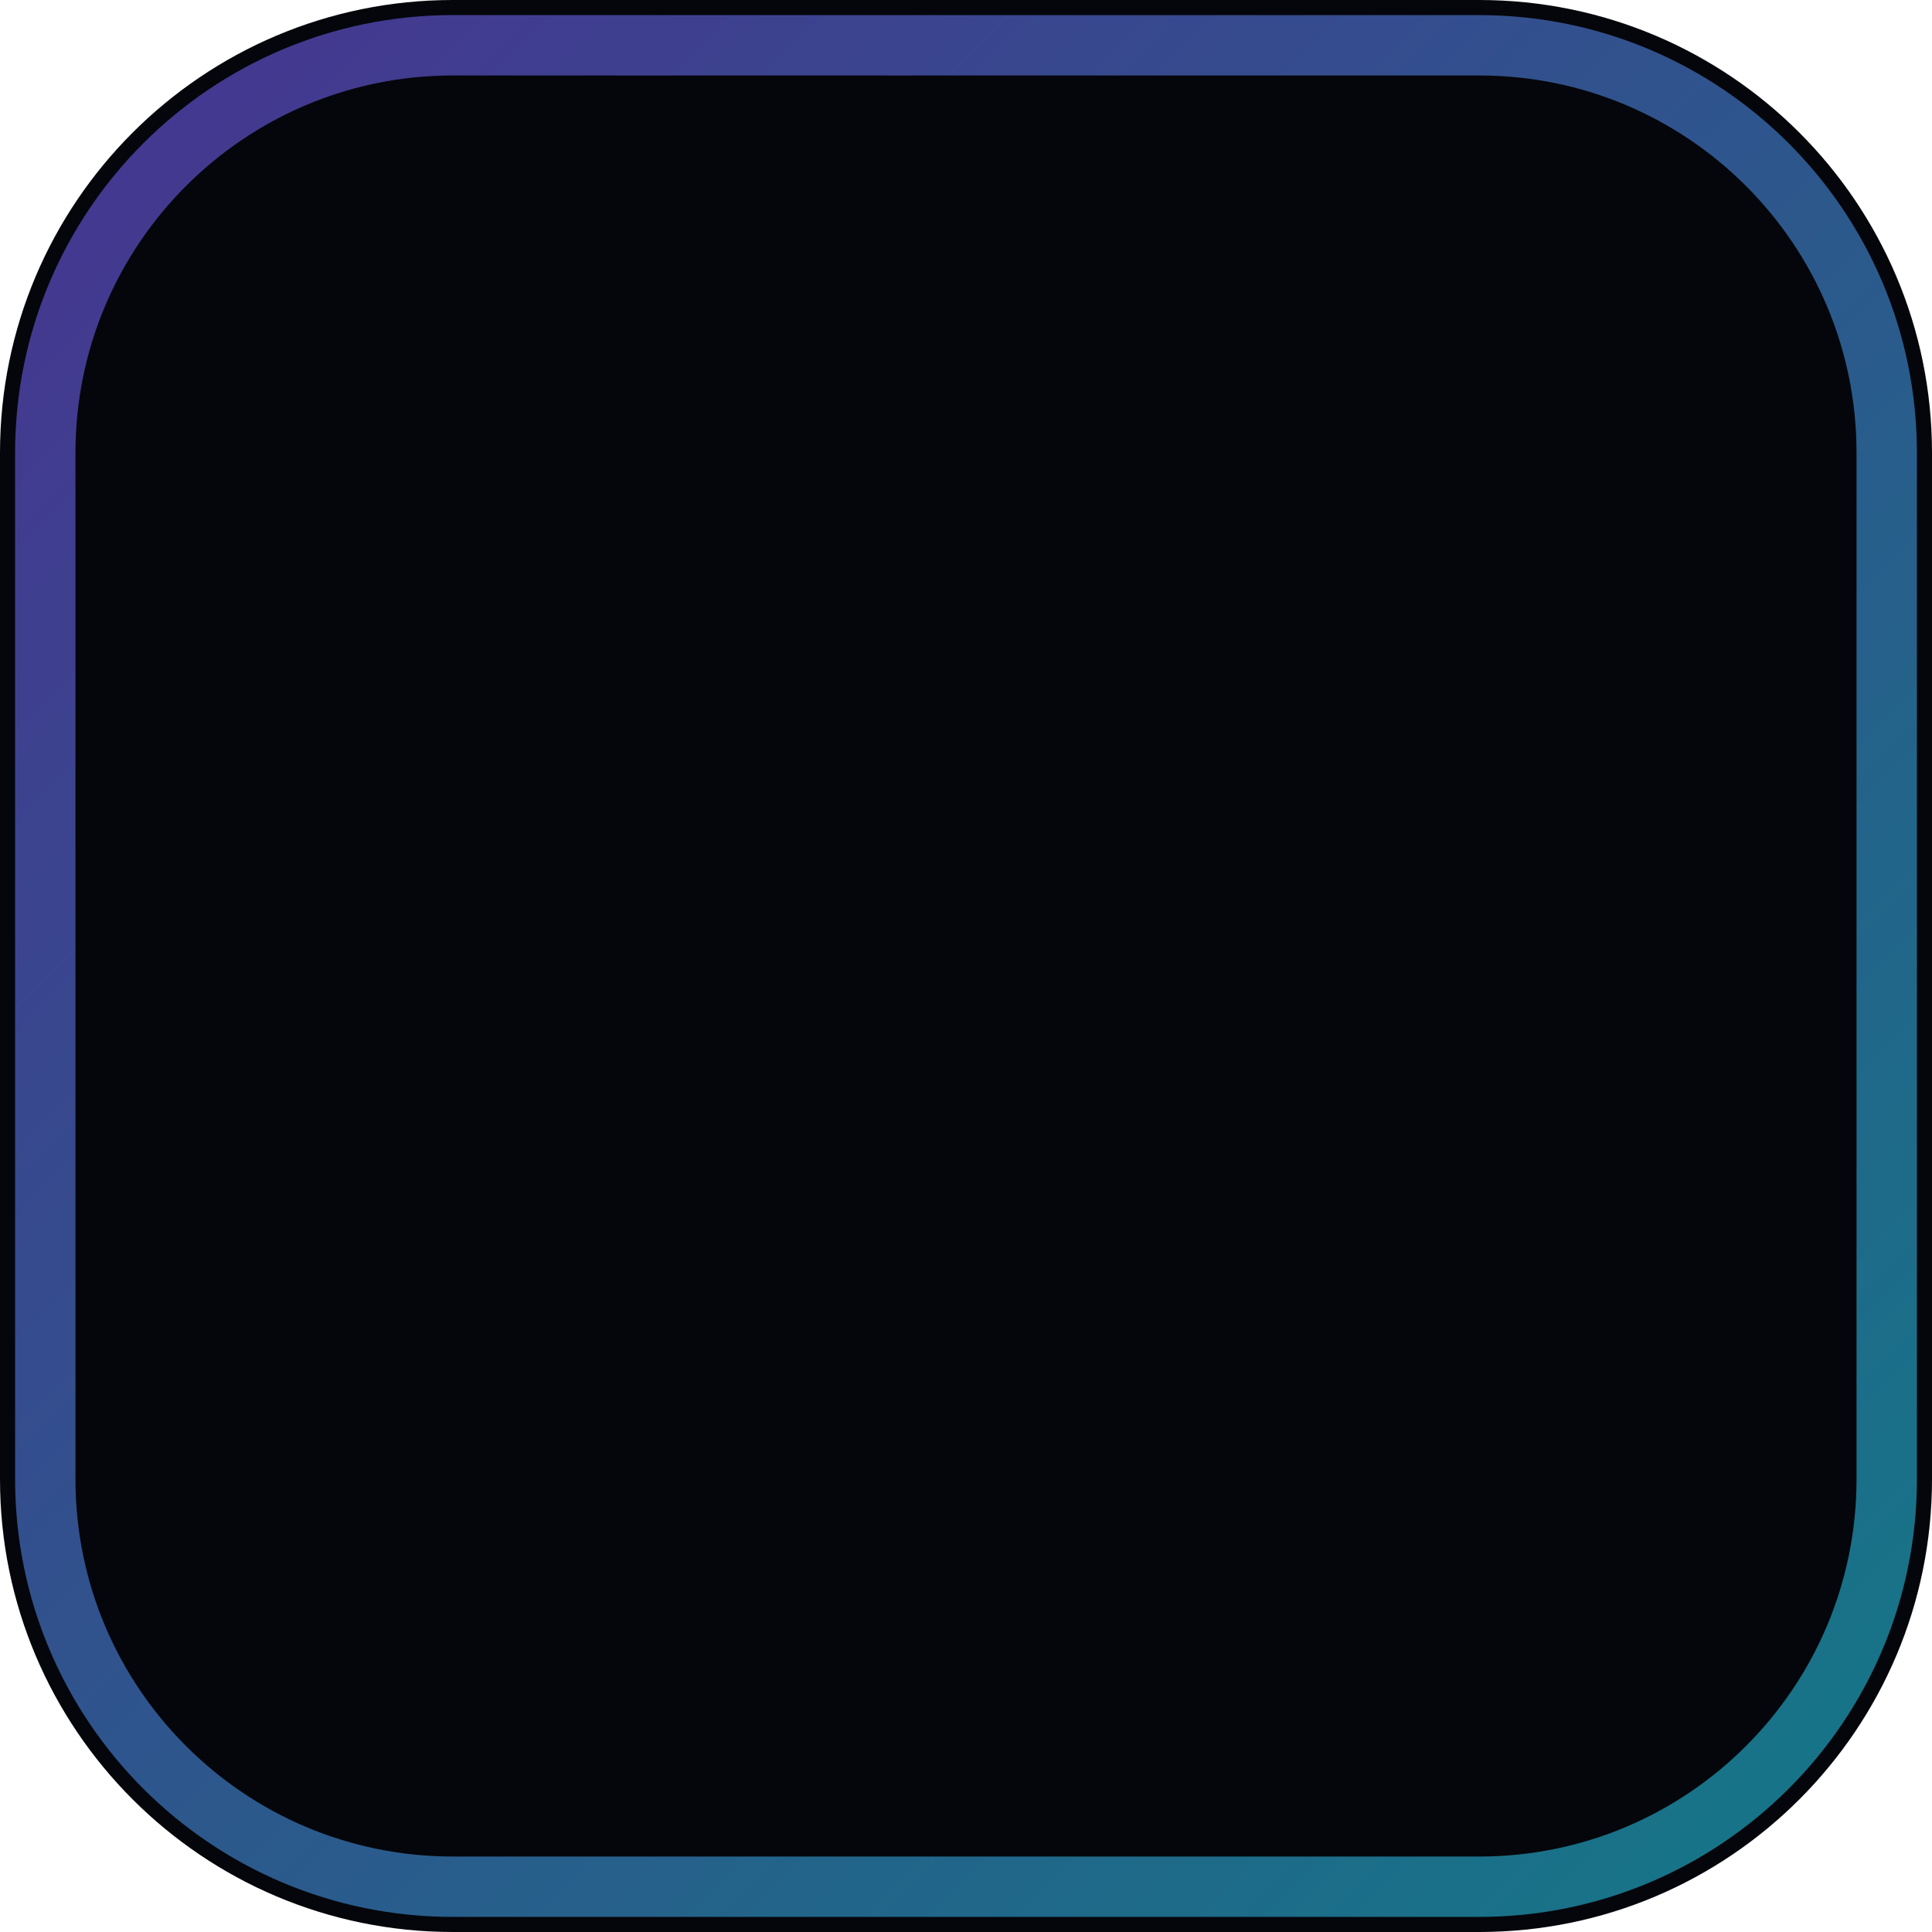
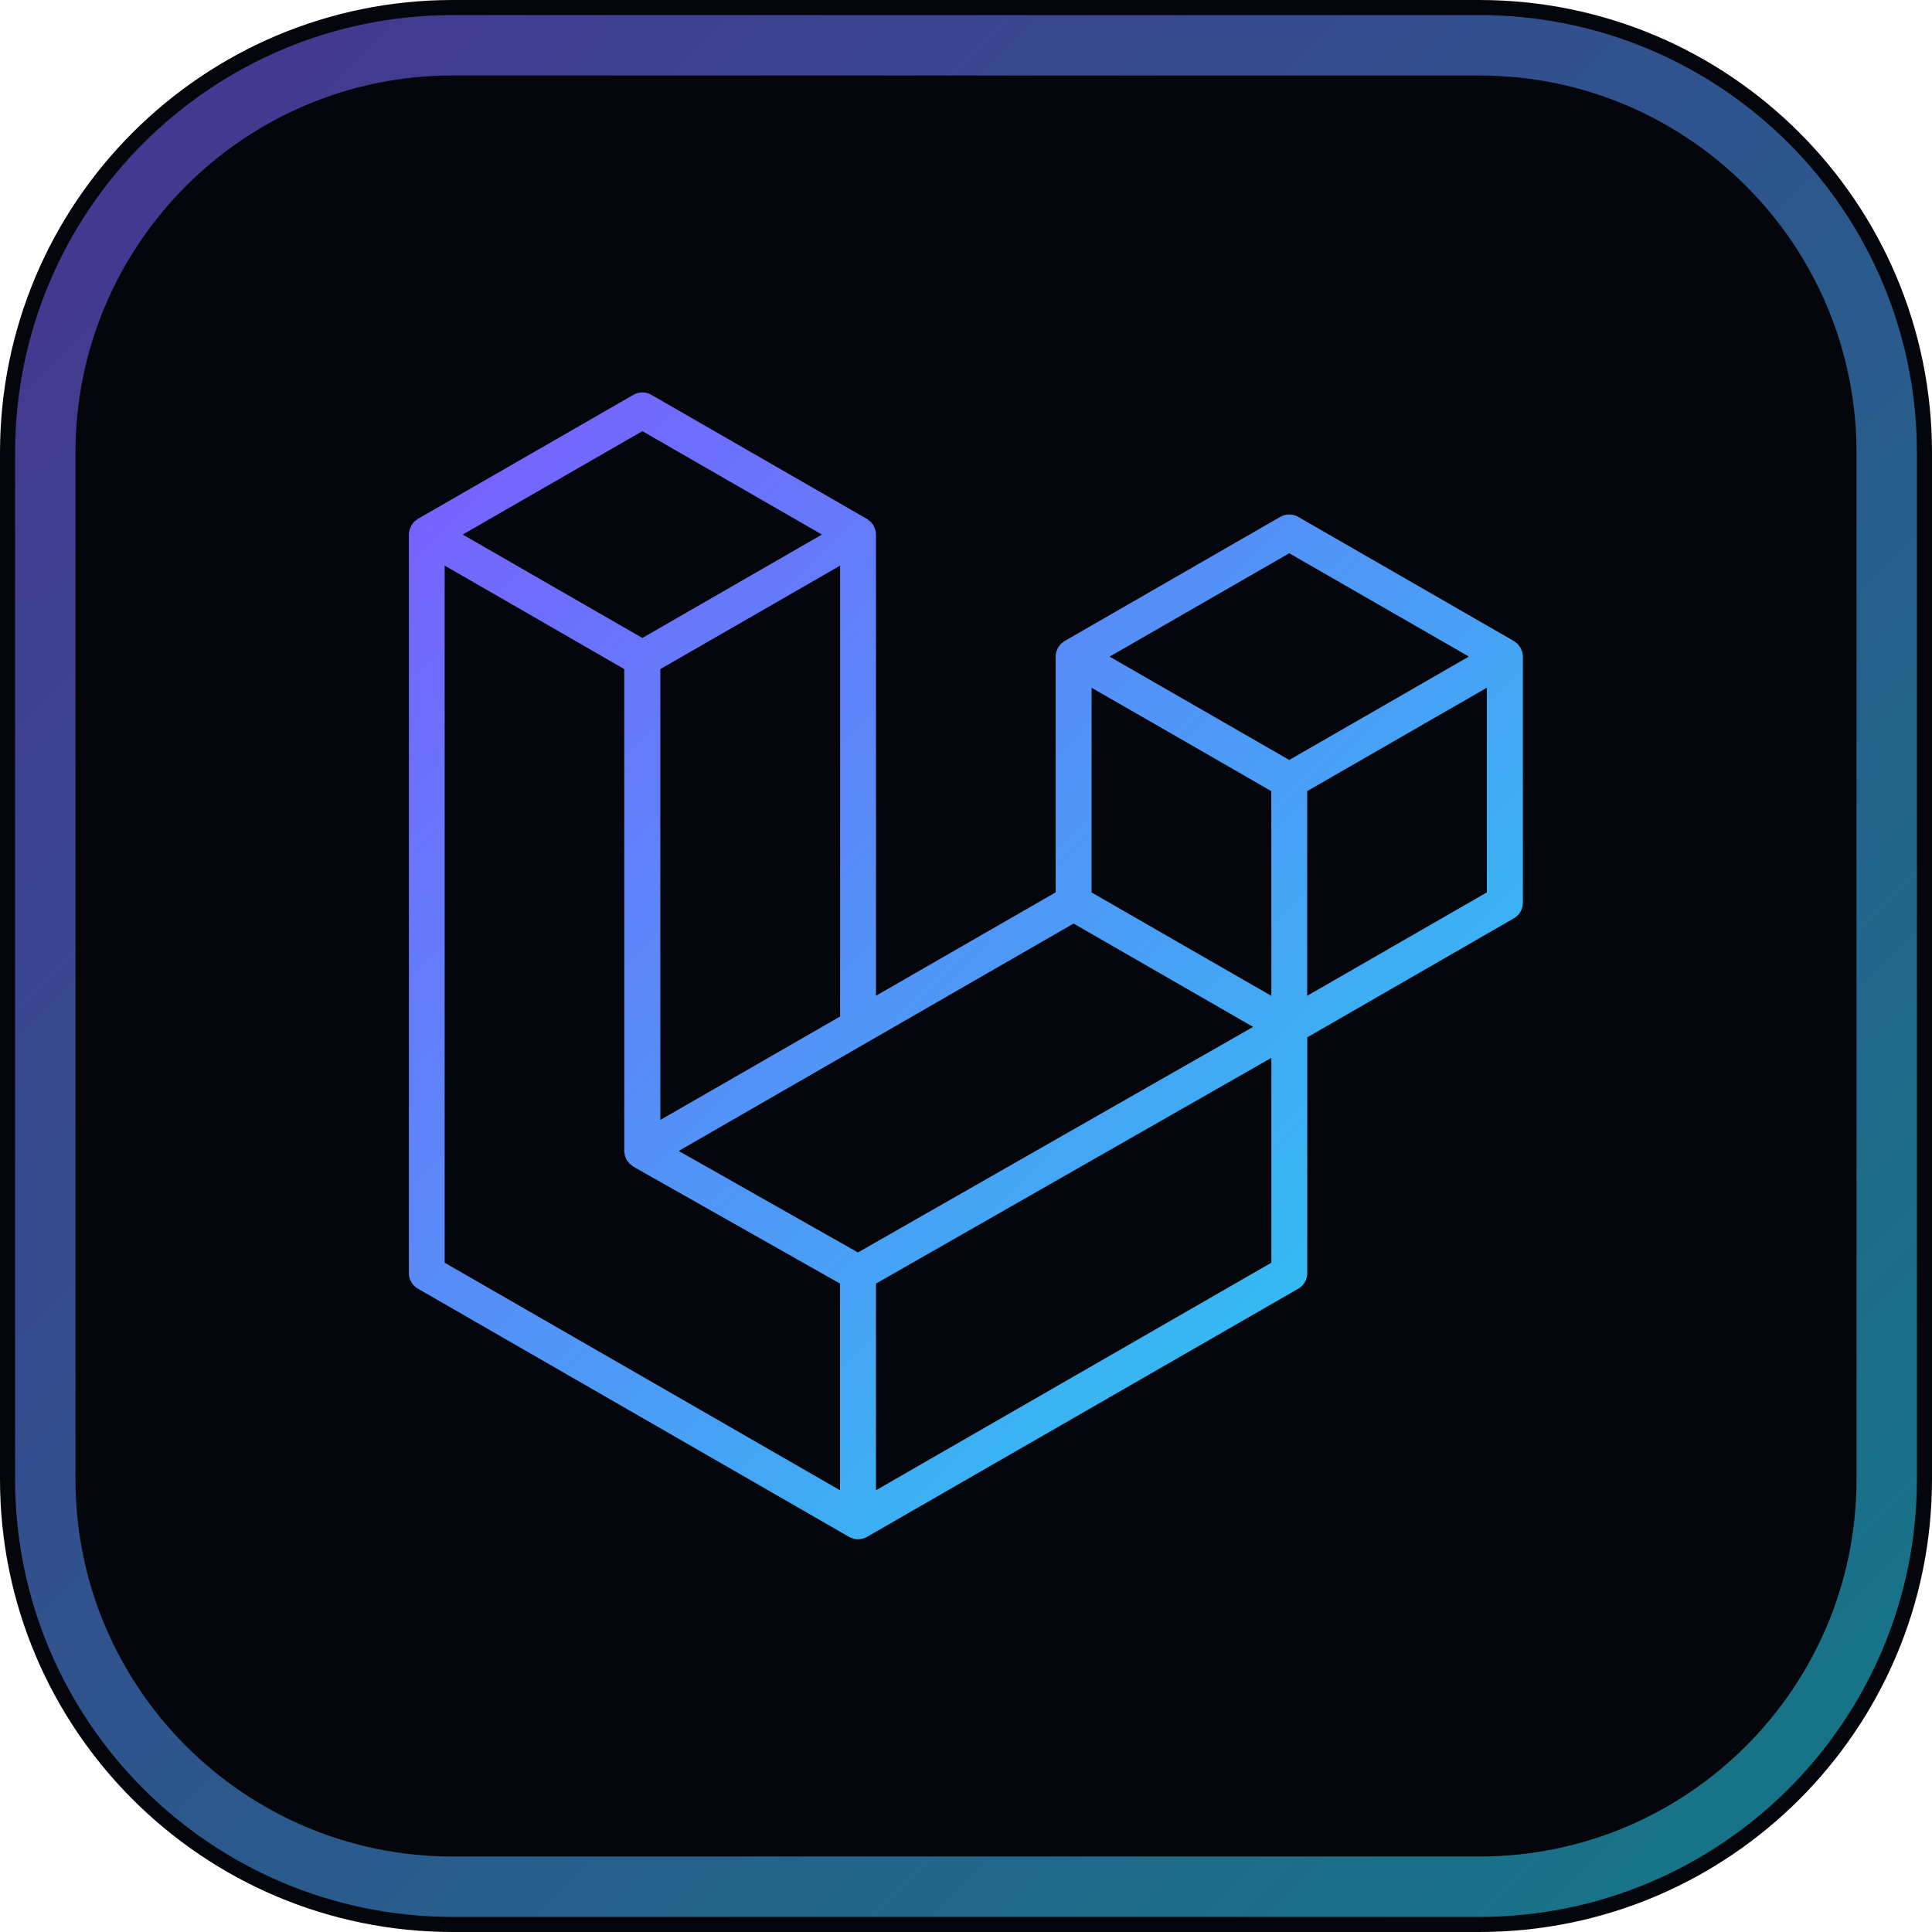
<svg xmlns="http://www.w3.org/2000/svg" viewBox="0 0 64 64" width="64" height="64">
  <defs>
    <linearGradient id="g" x1="0" y1="0" x2="1" y2="1">
      <stop offset="0%" stop-color="#7c5cff" />
      <stop offset="100%" stop-color="#22d3ee" />
    </linearGradient>
  </defs>
  <rect width="64" height="64" rx="15" fill="#05060b" />
  <rect x="1.5" y="1.5" width="61" height="61" rx="13.5" fill="none" stroke="url(#g)" stroke-width="2" opacity="0.55" />
  <g transform="translate(13 13) scale(1.583)">
-     <path d="5.43a.364.364 0 01.014.1v5.149c0 .135-.073.26-.189.326l-4.323 2.49v4.934a.378.378 0 01-.188.326L9.93 23.949a.316.316 0 01-.066.027c-.008.002-.016.008-.024.01a.348.348 0 01-.192 0c-.011-.002-.02-.008-.03-.012-.02-.008-.042-.014-.062-.025L.533 18.755a.376.376 0 01-.189-.326V2.974c0-.033.005-.066.014-.098.003-.012.01-.02.014-.032a.369.369 0 01.023-.058c.004-.013.015-.022.023-.033l.033-.045c.012-.01.025-.018.037-.027.014-.012.027-.024.041-.034H.53L5.043.05a.375.375 0 01.375 0L9.93 2.647h.002c.015.01.027.021.04.033l.038.027c.013.014.02.03.033.045.008.011.02.021.025.033.01.02.017.038.024.058.003.011.01.021.013.032.01.031.014.064.014.098v9.652l3.76-2.164V5.527c0-.033.004-.066.013-.098.003-.01.01-.02.013-.032a.487.487 0 01.024-.059c.007-.012.018-.02.025-.033.012-.015.021-.03.033-.043.012-.012.025-.02.037-.028.014-.01.026-.023.041-.032h.001l4.513-2.598a.375.375 0 01.375 0l4.513 2.598c.016.01.027.021.042.031.012.01.025.018.036.028.013.014.022.03.034.044.008.012.019.021.024.033.011.02.018.04.024.06.006.01.012.021.015.032zm-.74 5.032V6.179l-1.578.908-2.182 1.256v4.283zm-4.51 7.75v-4.287l-2.147 1.225-6.126 3.498v4.325zM1.093 3.624v14.588l8.273 4.761v-4.325l-4.322-2.445-.002-.003H5.04c-.014-.01-.025-.021-.04-.031-.011-.01-.024-.018-.035-.027l-.001-.002c-.013-.012-.021-.025-.031-.04-.01-.011-.021-.022-.028-.036h-.002c-.008-.014-.013-.031-.02-.047-.006-.016-.014-.027-.018-.043a.49.49 0 01-.008-.057c-.002-.014-.006-.027-.006-.041V5.789l-2.18-1.257zM5.23.81L1.47 2.974l3.76 2.164 3.758-2.164zm1.956 13.505l2.182-1.256V3.624l-1.58.91-2.182 1.255v9.435zm11.581-10.95l-3.76 2.163 3.76 2.163 3.759-2.164zm-.376 4.978L16.21 7.087 14.63 6.18v4.283l2.182 1.256 1.58.908zm-8.65 9.654l5.514-3.148 2.756-1.572-3.757-2.163-4.323 2.489-3.941 2.27" fill="url(#g)" />
+     <path d="M23.642 5.43a.364.364 0 01.014.1v5.149c0 .135-.073.26-.189.326l-4.323 2.49v4.934a.378.378 0 01-.188.326L9.93 23.949a.316.316 0 01-.066.027c-.008.002-.016.008-.024.01a.348.348 0 01-.192 0c-.011-.002-.02-.008-.03-.012-.02-.008-.042-.014-.062-.025L.533 18.755a.376.376 0 01-.189-.326V2.974c0-.033.005-.066.014-.098.003-.012.01-.02.014-.032a.369.369 0 01.023-.058c.004-.013.015-.022.023-.033l.033-.045c.012-.01.025-.018.037-.027.014-.012.027-.024.041-.034H.53L5.043.05a.375.375 0 01.375 0L9.93 2.647h.002c.015.01.027.021.04.033l.038.027c.013.014.02.03.033.045.008.011.02.021.025.033.01.02.017.038.024.058.003.011.01.021.013.032.01.031.014.064.014.098v9.652l3.76-2.164V5.527c0-.033.004-.066.013-.098.003-.01.01-.02.013-.032a.487.487 0 01.024-.059c.007-.012.018-.02.025-.033.012-.015.021-.03.033-.043.012-.012.025-.02.037-.028.014-.01.026-.023.041-.032h.001l4.513-2.598a.375.375 0 01.375 0l4.513 2.598c.016.01.027.021.042.031.012.01.025.018.036.028.013.014.022.03.034.044.008.012.019.021.024.033.011.02.018.04.024.06.006.01.012.021.015.032zm-.74 5.032V6.179l-1.578.908-2.182 1.256v4.283zm-4.51 7.75v-4.287l-2.147 1.225-6.126 3.498v4.325zM1.093 3.624v14.588l8.273 4.761v-4.325l-4.322-2.445-.002-.003H5.04c-.014-.01-.025-.021-.04-.031-.011-.01-.024-.018-.035-.027l-.001-.002c-.013-.012-.021-.025-.031-.04-.01-.011-.021-.022-.028-.036h-.002c-.008-.014-.013-.031-.02-.047-.006-.016-.014-.027-.018-.043a.49.49 0 01-.008-.057c-.002-.014-.006-.027-.006-.041V5.789l-2.18-1.257zM5.23.81L1.47 2.974l3.76 2.164 3.758-2.164zm1.956 13.505l2.182-1.256V3.624l-1.58.91-2.182 1.255v9.435zm11.581-10.95l-3.76 2.163 3.76 2.163 3.759-2.164zm-.376 4.978L16.21 7.087 14.63 6.18v4.283l2.182 1.256 1.58.908zm-8.65 9.654l5.514-3.148 2.756-1.572-3.757-2.163-4.323 2.489-3.941 2.27z" fill="url(#g)" />
  </g>
</svg>
